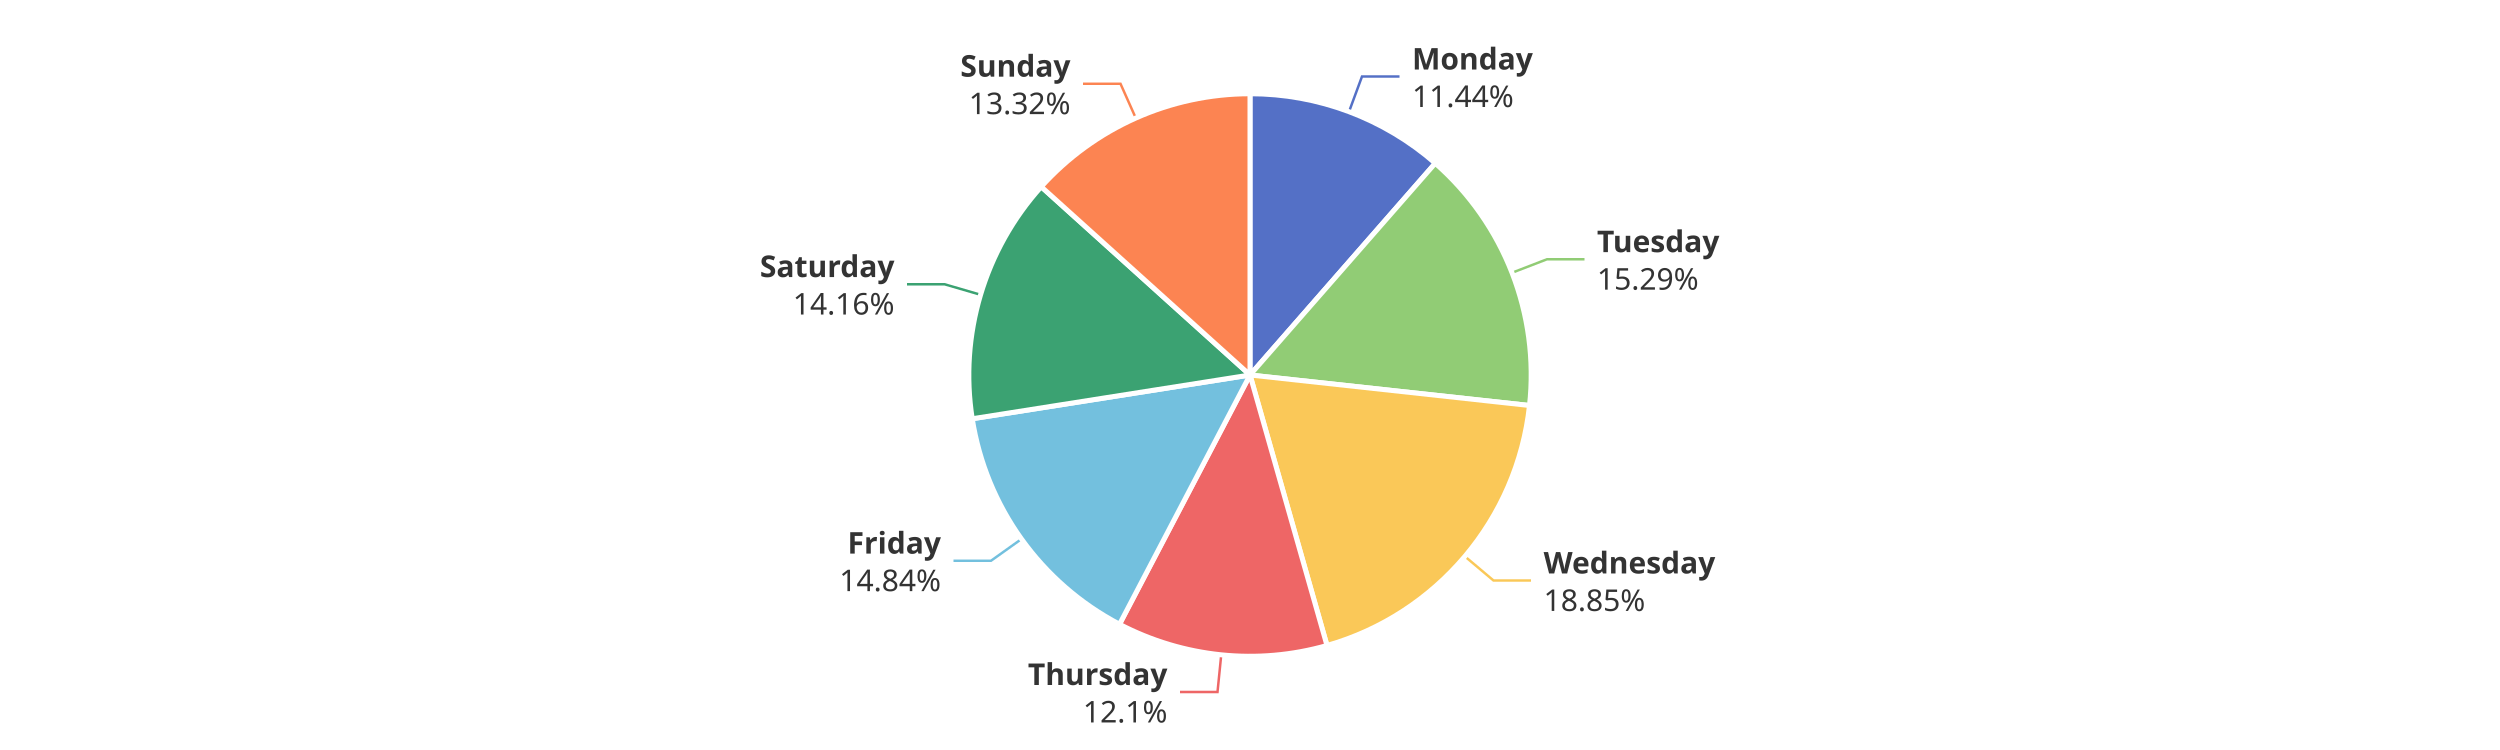
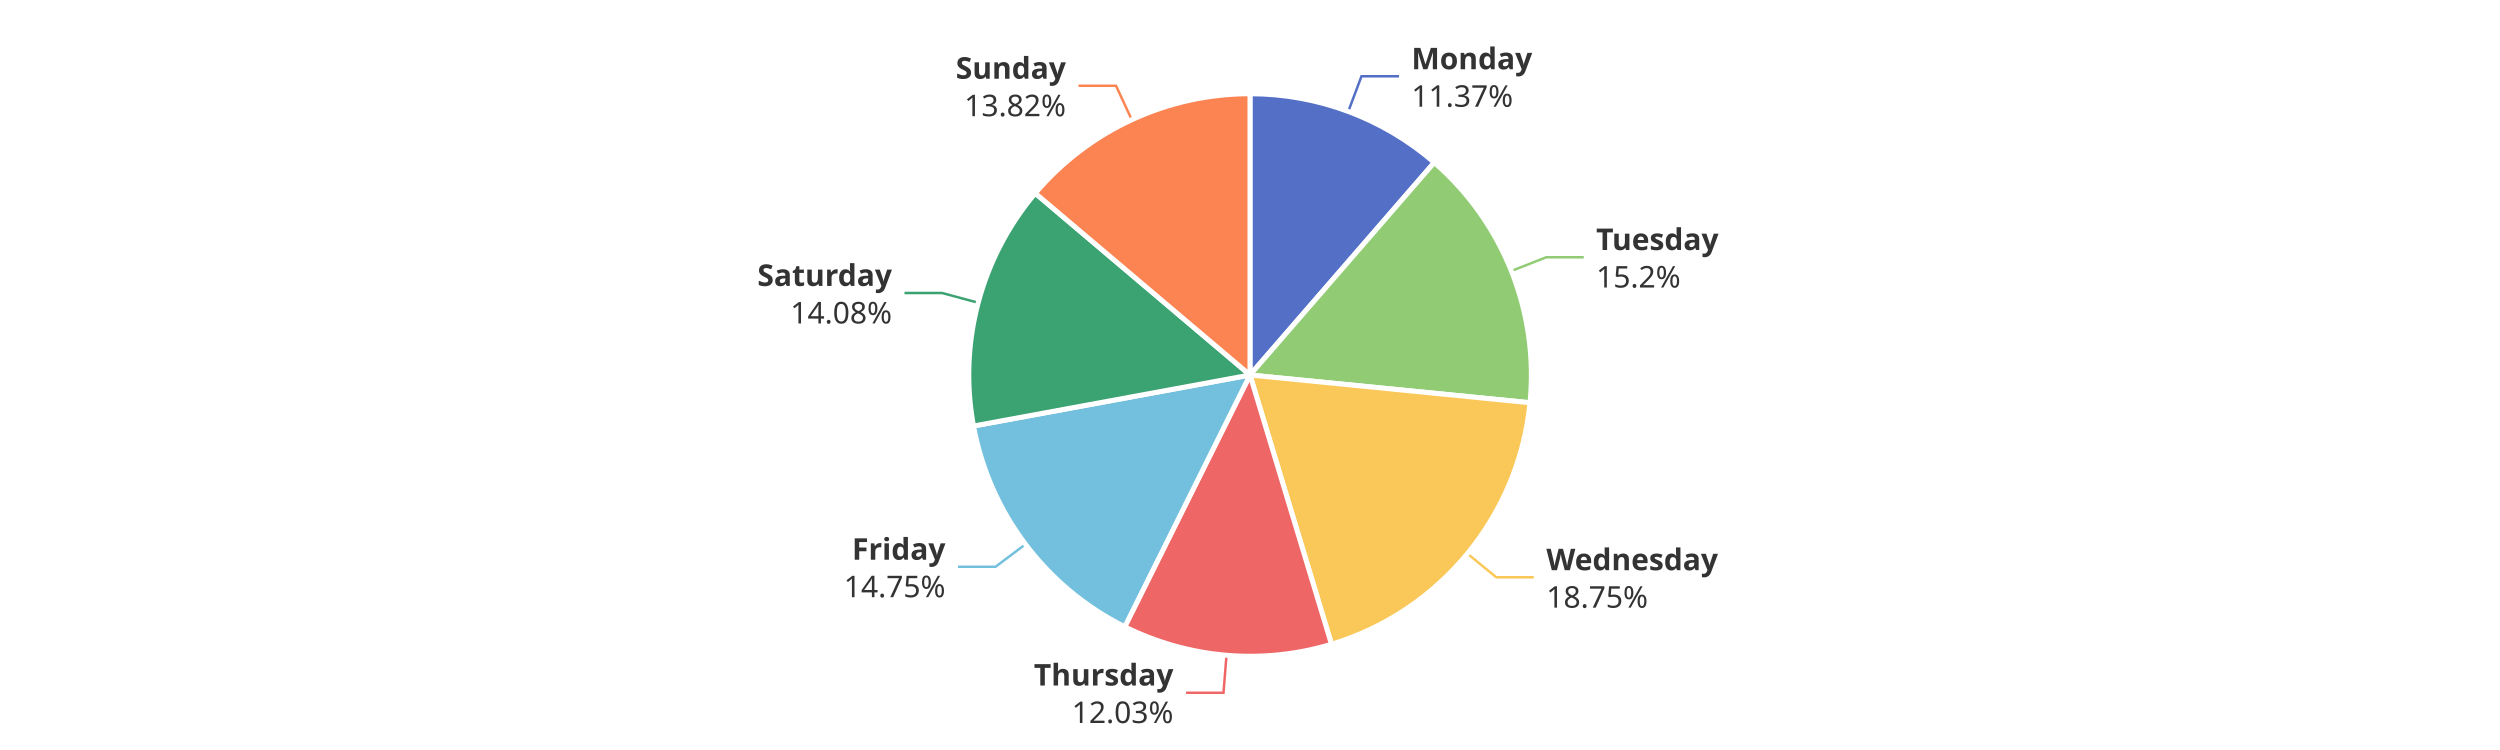
<svg xmlns="http://www.w3.org/2000/svg" width="1000" height="300" version="1.1" baseProfile="full" viewBox="0 0 1000 300">
  <rect width="1000" height="300" x="0" y="0" id="0" fill="#ffffff" />
-   <polyline points="539.6 44.7 544.8 30.6 559.8 30.6" fill="none" stroke="#5470c6" />
-   <polyline points="604.8 109.1 618.8 103.7 633.8 103.7" fill="none" stroke="#91cc75" />
-   <polyline points="586 222.6 597.4 232.2 612.4 232.2" fill="none" stroke="#fac858" />
-   <polyline points="488.5 261.9 487 276.8 472 276.8" fill="none" stroke="#ee6666" />
-   <polyline points="408.6 215.6 396.4 224.3 381.4 224.3" fill="none" stroke="#73c0de" />
-   <polyline points="392.2 117.9 377.8 113.7 362.8 113.7" fill="none" stroke="#3ba272" />
-   <polyline points="454.3 47.2 448.2 33.5 433.2 33.5" fill="none" stroke="#fc8452" />
-   <path d="M500 37.5A112.5 112.5 0 0 1 574.1 65.3L500 150Z" fill="#5470c6" stroke="#fff" stroke-width="2" stroke-linejoin="round" />
-   <path d="M574.1 65.3A112.5 112.5 0 0 1 611.8 162.2L500 150Z" fill="#91cc75" stroke="#fff" stroke-width="2" stroke-linejoin="round" />
-   <path d="M611.8 162.2A112.5 112.5 0 0 1 530.8 258.2L500 150Z" fill="#fac858" stroke="#fff" stroke-width="2" stroke-linejoin="round" />
-   <path d="M530.8 258.2A112.5 112.5 0 0 1 447.8 249.7L500 150Z" fill="#ee6666" stroke="#fff" stroke-width="2" stroke-linejoin="round" />
-   <path d="M447.8 249.7A112.5 112.5 0 0 1 388.9 167.5L500 150Z" fill="#73c0de" stroke="#fff" stroke-width="2" stroke-linejoin="round" />
-   <path d="M388.9 167.5A112.5 112.5 0 0 1 416.5 74.7L500 150Z" fill="#3ba272" stroke="#fff" stroke-width="2" stroke-linejoin="round" />
-   <path d="M416.5 74.7A112.5 112.5 0 0 1 500 37.5L500 150Z" fill="#fc8452" stroke="#fff" stroke-width="2" stroke-linejoin="round" />
-   <path d="M0 -15l42.8 0l0 30l-42.8 0Z" transform="translate(564.8431 30.6461)" fill="none" />
-   <text dominant-baseline="central" text-anchor="start" style="font-size:12px;font-family:sans-serif;font-weight:bold;" y="-7.5" transform="translate(564.8431 30.6461)" fill="#333" stroke="rgb(255,255,255)" stroke-width="2" paint-order="stroke" stroke-miterlimit="2">Monday</text>
-   <text dominant-baseline="central" text-anchor="start" style="font-size:12px;font-family:sans-serif;" y="7.5" transform="translate(564.8431 30.6461)" fill="#333" stroke="rgb(255,255,255)" stroke-width="2" paint-order="stroke" stroke-miterlimit="2">11.44%</text>
-   <path d="M0 -15l46.2 0l0 30l-46.2 0Z" transform="translate(638.7955 103.6979)" fill="none" />
-   <text dominant-baseline="central" text-anchor="start" style="font-size:12px;font-family:sans-serif;font-weight:bold;" y="-7.5" transform="translate(638.7955 103.6979)" fill="#333" stroke="rgb(255,255,255)" stroke-width="2" paint-order="stroke" stroke-miterlimit="2">Tuesday</text>
-   <text dominant-baseline="central" text-anchor="start" style="font-size:12px;font-family:sans-serif;" y="7.5" transform="translate(638.7955 103.6979)" fill="#333" stroke="rgb(255,255,255)" stroke-width="2" paint-order="stroke" stroke-miterlimit="2">15.29%</text>
-   <path d="M0 -15l63.6 0l0 30l-63.6 0Z" transform="translate(617.4443 232.2244)" fill="none" />
-   <text dominant-baseline="central" text-anchor="start" style="font-size:12px;font-family:sans-serif;font-weight:bold;" y="-7.5" transform="translate(617.4443 232.2244)" fill="#333" stroke="rgb(255,255,255)" stroke-width="2" paint-order="stroke" stroke-miterlimit="2">Wednesday</text>
-   <text dominant-baseline="central" text-anchor="start" style="font-size:12px;font-family:sans-serif;" y="7.5" transform="translate(617.4443 232.2244)" fill="#333" stroke="rgb(255,255,255)" stroke-width="2" paint-order="stroke" stroke-miterlimit="2">18.85%</text>
-   <path d="M-50.2 -15l50.2 0l0 30l-50.2 0Z" transform="translate(466.9648 276.8319)" fill="none" />
-   <text dominant-baseline="central" text-anchor="end" style="font-size:12px;font-family:sans-serif;font-weight:bold;" y="-7.5" transform="translate(466.9648 276.8319)" fill="#333" stroke="rgb(255,255,255)" stroke-width="2" paint-order="stroke" stroke-miterlimit="2">Thursday</text>
-   <text dominant-baseline="central" text-anchor="end" style="font-size:12px;font-family:sans-serif;" y="7.5" transform="translate(466.9648 276.8319)" fill="#333" stroke="rgb(255,255,255)" stroke-width="2" paint-order="stroke" stroke-miterlimit="2">12.1%</text>
-   <path d="M-40.9 -15l40.9 0l0 30l-40.9 0Z" transform="translate(376.3815 224.293)" fill="none" />
-   <text dominant-baseline="central" text-anchor="end" style="font-size:12px;font-family:sans-serif;font-weight:bold;" y="-7.5" transform="translate(376.3815 224.293)" fill="#333" stroke="rgb(255,255,255)" stroke-width="2" paint-order="stroke" stroke-miterlimit="2">Friday</text>
-   <text dominant-baseline="central" text-anchor="end" style="font-size:12px;font-family:sans-serif;" y="7.5" transform="translate(376.3815 224.293)" fill="#333" stroke="rgb(255,255,255)" stroke-width="2" paint-order="stroke" stroke-miterlimit="2">14.84%</text>
-   <path d="M-48.2 -15l48.2 0l0 30l-48.2 0Z" transform="translate(357.7885 113.66)" fill="none" />
-   <text dominant-baseline="central" text-anchor="end" style="font-size:12px;font-family:sans-serif;font-weight:bold;" y="-7.5" transform="translate(357.7885 113.66)" fill="#333" stroke="rgb(255,255,255)" stroke-width="2" paint-order="stroke" stroke-miterlimit="2">Saturday</text>
-   <text dominant-baseline="central" text-anchor="end" style="font-size:12px;font-family:sans-serif;" y="7.5" transform="translate(357.7885 113.66)" fill="#333" stroke="rgb(255,255,255)" stroke-width="2" paint-order="stroke" stroke-miterlimit="2">14.16%</text>
-   <path d="M-40.9 -15l40.9 0l0 30l-40.9 0Z" transform="translate(428.1899 33.5012)" fill="none" />
-   <text dominant-baseline="central" text-anchor="end" style="font-size:12px;font-family:sans-serif;font-weight:bold;" y="-7.5" transform="translate(428.1899 33.5012)" fill="#333" stroke="rgb(255,255,255)" stroke-width="2" paint-order="stroke" stroke-miterlimit="2">Sunday</text>
-   <text dominant-baseline="central" text-anchor="end" style="font-size:12px;font-family:sans-serif;" y="7.5" transform="translate(428.1899 33.5012)" fill="#333" stroke="rgb(255,255,255)" stroke-width="2" paint-order="stroke" stroke-miterlimit="2">13.32%</text>
+   <polyline points="539.3 44.6 544.6 30.5 559.6 30.5" fill="none" stroke="#5470c6" />
+   <polyline points="604.5 108.4 618.5 102.9 633.5 102.9" fill="none" stroke="#91cc75" />
+   <polyline points="586.9 221.4 598.5 230.9 613.5 230.9" fill="none" stroke="#fac858" />
+   <polyline points="490.6 262.1 489.4 277.1 474.4 277.1" fill="none" stroke="#ee6666" />
+   <polyline points="410.2 217.7 398.2 226.7 383.2 226.7" fill="none" stroke="#73c0de" />
+   <polyline points="391.3 121.1 376.8 117.2 361.8 117.2" fill="none" stroke="#3ba272" />
+   <polyline points="452.7 47.9 446.4 34.3 431.4 34.3" fill="none" stroke="#fc8452" />
+   <path d="M500 37.5A112.5 112.5 0 0 1 573.7 65L500 150Z" fill="#5470c6" stroke="#fff" stroke-width="2" stroke-linejoin="round" />
+   <path d="M573.7 65A112.5 112.5 0 0 1 612 161.1L500 150Z" fill="#91cc75" stroke="#fff" stroke-width="2" stroke-linejoin="round" />
+   <path d="M612 161.1A112.5 112.5 0 0 1 532.6 257.7L500 150Z" fill="#fac858" stroke="#fff" stroke-width="2" stroke-linejoin="round" />
+   <path d="M532.6 257.7A112.5 112.5 0 0 1 449.9 250.7L500 150Z" fill="#ee6666" stroke="#fff" stroke-width="2" stroke-linejoin="round" />
+   <path d="M449.9 250.7A112.5 112.5 0 0 1 389.4 170.4L500 150Z" fill="#73c0de" stroke="#fff" stroke-width="2" stroke-linejoin="round" />
+   <path d="M389.4 170.4A112.5 112.5 0 0 1 414.1 77.3L500 150Z" fill="#3ba272" stroke="#fff" stroke-width="2" stroke-linejoin="round" />
+   <path d="M414.1 77.3A112.5 112.5 0 0 1 500 37.5L500 150Z" fill="#fc8452" stroke="#fff" stroke-width="2" stroke-linejoin="round" />
+   <path d="M0 -15l42.8 0l0 30l-42.8 0Z" transform="translate(564.5848 30.5494)" fill="none" />
+   <text dominant-baseline="central" text-anchor="start" style="font-size:12px;font-family:sans-serif;font-weight:bold;" y="-7.5" transform="translate(564.5848 30.5494)" fill="#333" stroke="rgb(255,255,255)" stroke-width="2" paint-order="stroke" stroke-miterlimit="2">Monday</text>
+   <text dominant-baseline="central" text-anchor="start" style="font-size:12px;font-family:sans-serif;" y="7.5" transform="translate(564.5848 30.5494)" fill="#333" stroke="rgb(255,255,255)" stroke-width="2" paint-order="stroke" stroke-miterlimit="2">11.37%</text>
+   <path d="M0 -15l46.2 0l0 30l-46.2 0Z" transform="translate(638.4634 102.8549)" fill="none" />
+   <text dominant-baseline="central" text-anchor="start" style="font-size:12px;font-family:sans-serif;font-weight:bold;" y="-7.5" transform="translate(638.4634 102.8549)" fill="#333" stroke="rgb(255,255,255)" stroke-width="2" paint-order="stroke" stroke-miterlimit="2">Tuesday</text>
+   <text dominant-baseline="central" text-anchor="start" style="font-size:12px;font-family:sans-serif;" y="7.5" transform="translate(638.4634 102.8549)" fill="#333" stroke="rgb(255,255,255)" stroke-width="2" paint-order="stroke" stroke-miterlimit="2">15.2%</text>
+   <path d="M0 -15l63.6 0l0 30l-63.6 0Z" transform="translate(618.5279 230.9229)" fill="none" />
+   <text dominant-baseline="central" text-anchor="start" style="font-size:12px;font-family:sans-serif;font-weight:bold;" y="-7.5" transform="translate(618.5279 230.9229)" fill="#333" stroke="rgb(255,255,255)" stroke-width="2" paint-order="stroke" stroke-miterlimit="2">Wednesday</text>
+   <text dominant-baseline="central" text-anchor="start" style="font-size:12px;font-family:sans-serif;" y="7.5" transform="translate(618.5279 230.9229)" fill="#333" stroke="rgb(255,255,255)" stroke-width="2" paint-order="stroke" stroke-miterlimit="2">18.75%</text>
+   <path d="M-50.2 -15l50.2 0l0 30l-50.2 0Z" transform="translate(469.3566 277.055)" fill="none" />
+   <text dominant-baseline="central" text-anchor="end" style="font-size:12px;font-family:sans-serif;font-weight:bold;" y="-7.5" transform="translate(469.3566 277.055)" fill="#333" stroke="rgb(255,255,255)" stroke-width="2" paint-order="stroke" stroke-miterlimit="2">Thursday</text>
+   <text dominant-baseline="central" text-anchor="end" style="font-size:12px;font-family:sans-serif;" y="7.5" transform="translate(469.3566 277.055)" fill="#333" stroke="rgb(255,255,255)" stroke-width="2" paint-order="stroke" stroke-miterlimit="2">12.03%</text>
+   <path d="M-40.9 -15l40.9 0l0 30l-40.9 0Z" transform="translate(378.1776 226.7362)" fill="none" />
+   <text dominant-baseline="central" text-anchor="end" style="font-size:12px;font-family:sans-serif;font-weight:bold;" y="-7.5" transform="translate(378.1776 226.7362)" fill="#333" stroke="rgb(255,255,255)" stroke-width="2" paint-order="stroke" stroke-miterlimit="2">Friday</text>
+   <text dominant-baseline="central" text-anchor="end" style="font-size:12px;font-family:sans-serif;" y="7.5" transform="translate(378.1776 226.7362)" fill="#333" stroke="rgb(255,255,255)" stroke-width="2" paint-order="stroke" stroke-miterlimit="2">14.75%</text>
+   <path d="M-48.2 -15l48.2 0l0 30l-48.2 0Z" transform="translate(356.785 117.2231)" fill="none" />
+   <text dominant-baseline="central" text-anchor="end" style="font-size:12px;font-family:sans-serif;font-weight:bold;" y="-7.5" transform="translate(356.785 117.2231)" fill="#333" stroke="rgb(255,255,255)" stroke-width="2" paint-order="stroke" stroke-miterlimit="2">Saturday</text>
+   <text dominant-baseline="central" text-anchor="end" style="font-size:12px;font-family:sans-serif;" y="7.5" transform="translate(356.785 117.2231)" fill="#333" stroke="rgb(255,255,255)" stroke-width="2" paint-order="stroke" stroke-miterlimit="2">14.08%</text>
+   <path d="M-40.9 -15l40.9 0l0 30l-40.9 0Z" transform="translate(426.3614 34.3317)" fill="none" />
+   <text dominant-baseline="central" text-anchor="end" style="font-size:12px;font-family:sans-serif;font-weight:bold;" y="-7.5" transform="translate(426.3614 34.3317)" fill="#333" stroke="rgb(255,255,255)" stroke-width="2" paint-order="stroke" stroke-miterlimit="2">Sunday</text>
+   <text dominant-baseline="central" text-anchor="end" style="font-size:12px;font-family:sans-serif;" y="7.5" transform="translate(426.3614 34.3317)" fill="#333" stroke="rgb(255,255,255)" stroke-width="2" paint-order="stroke" stroke-miterlimit="2">13.82%</text>
</svg>
